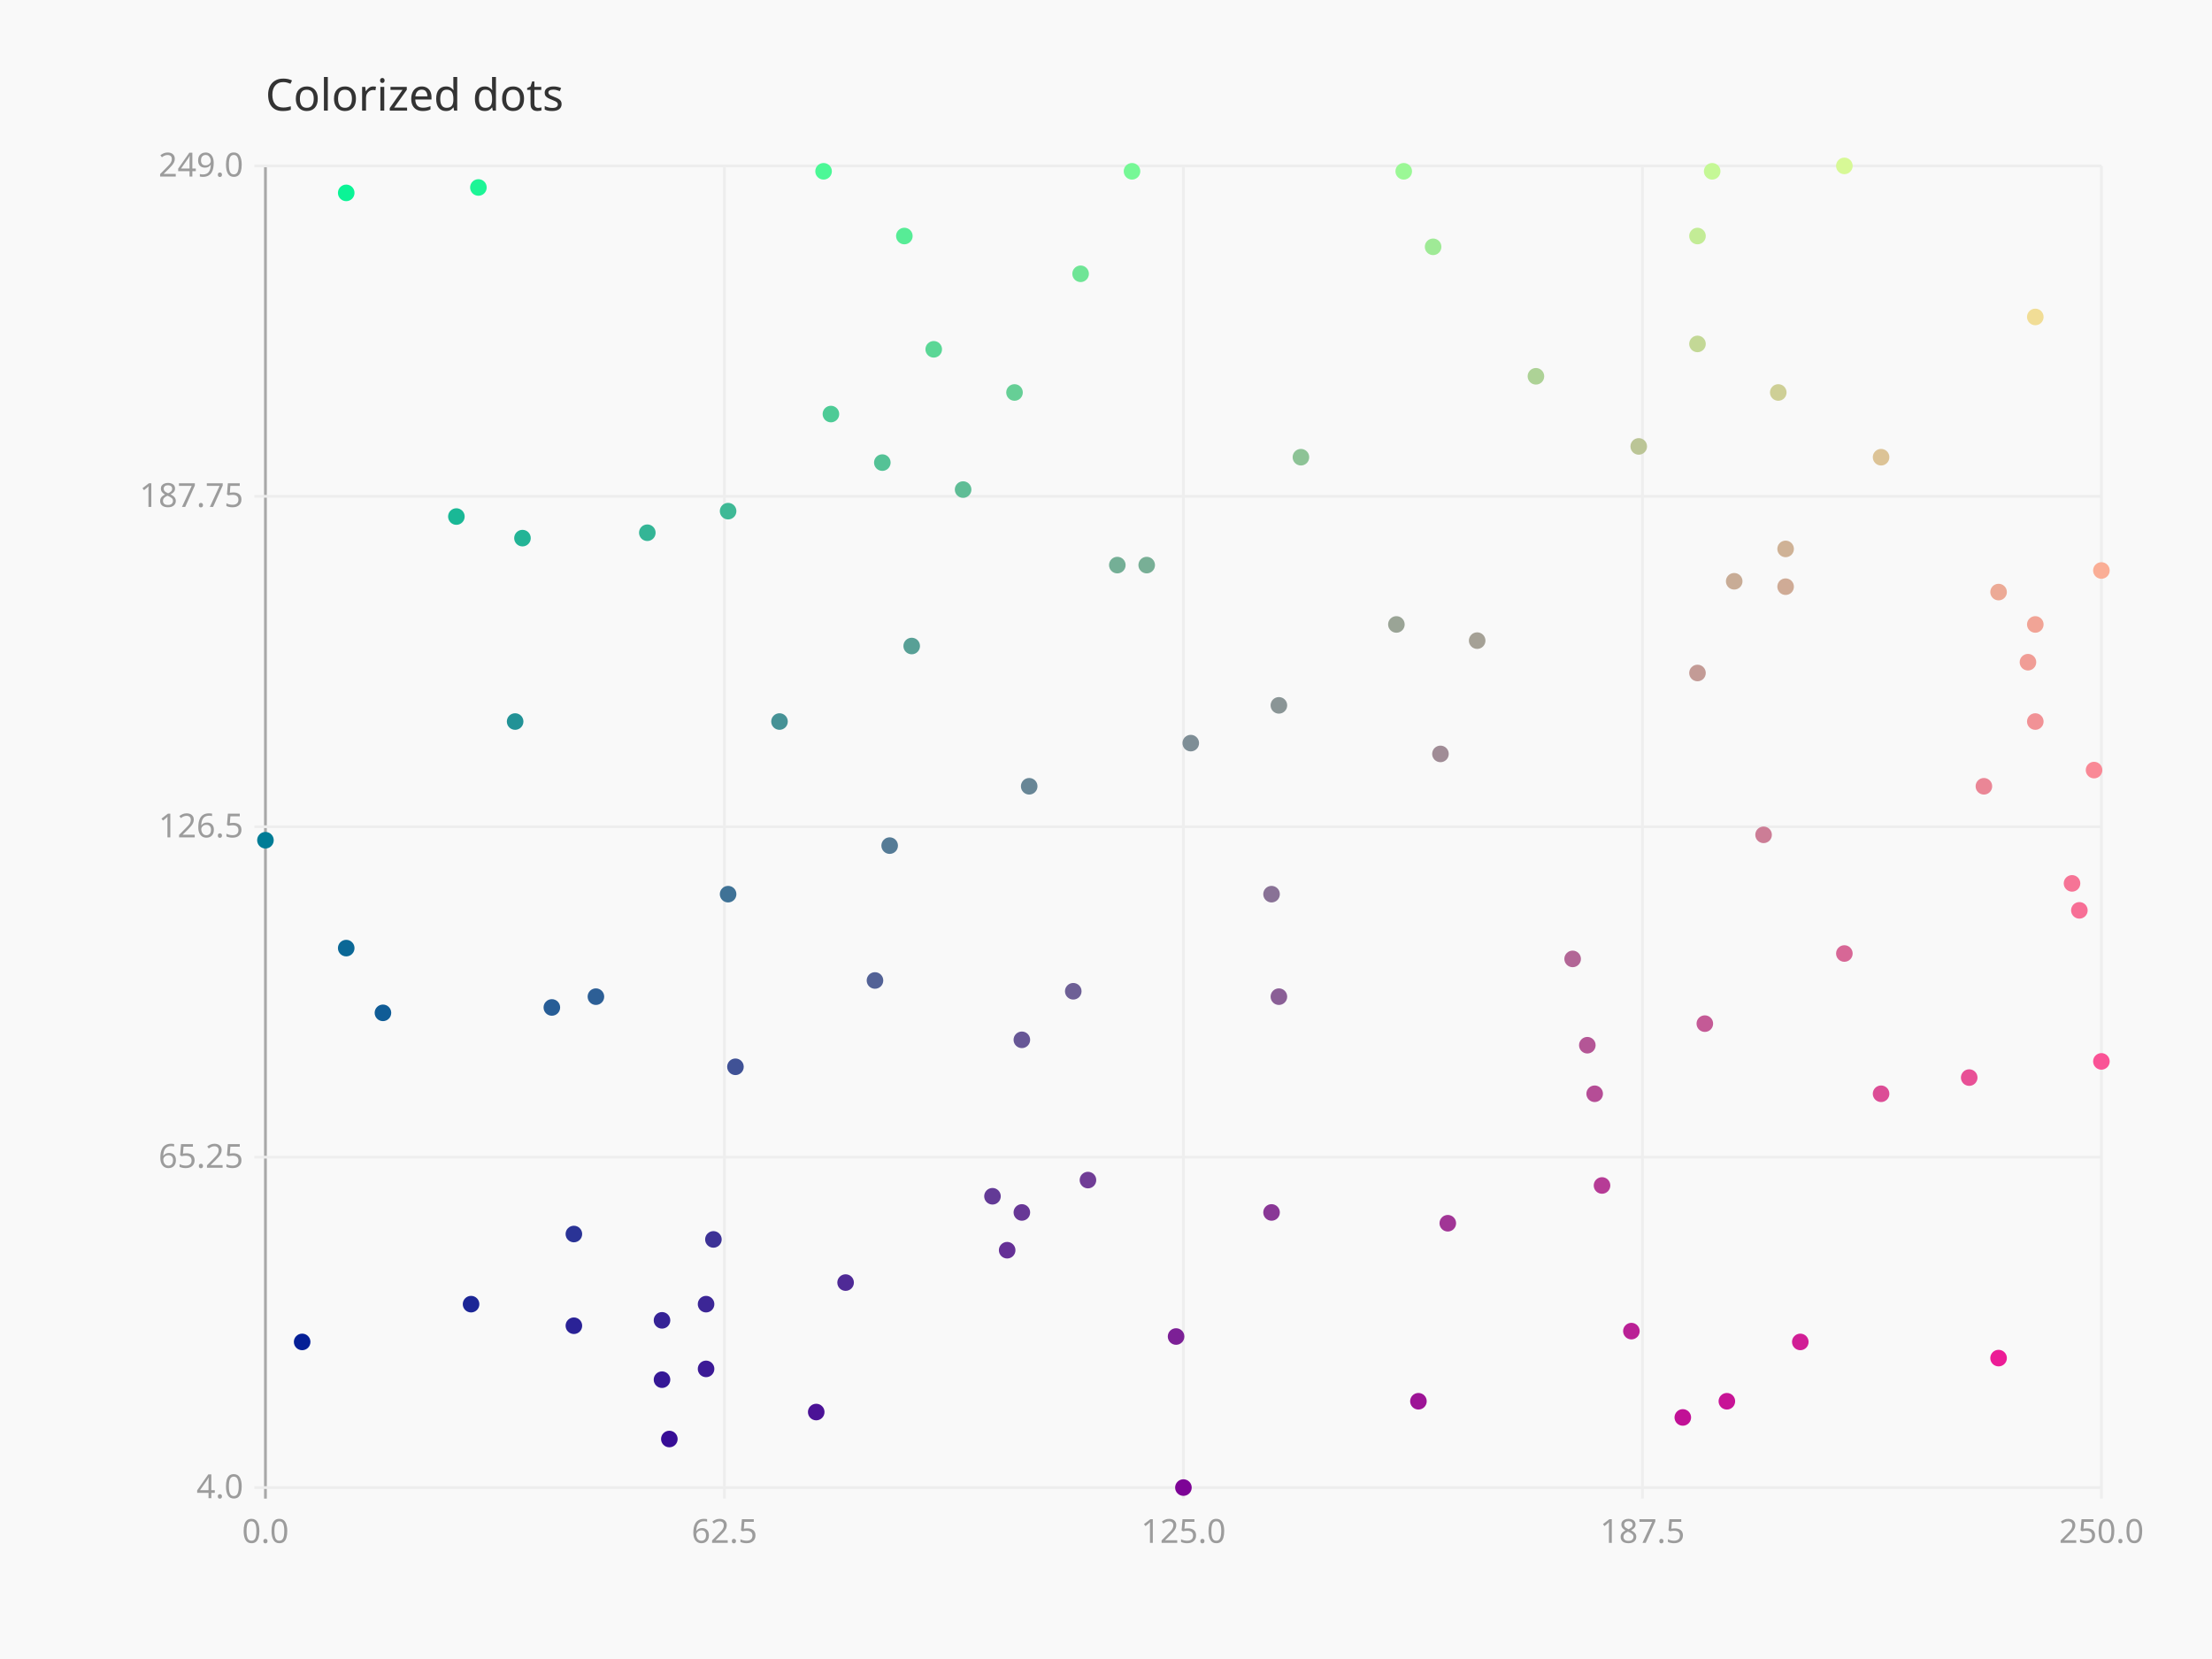
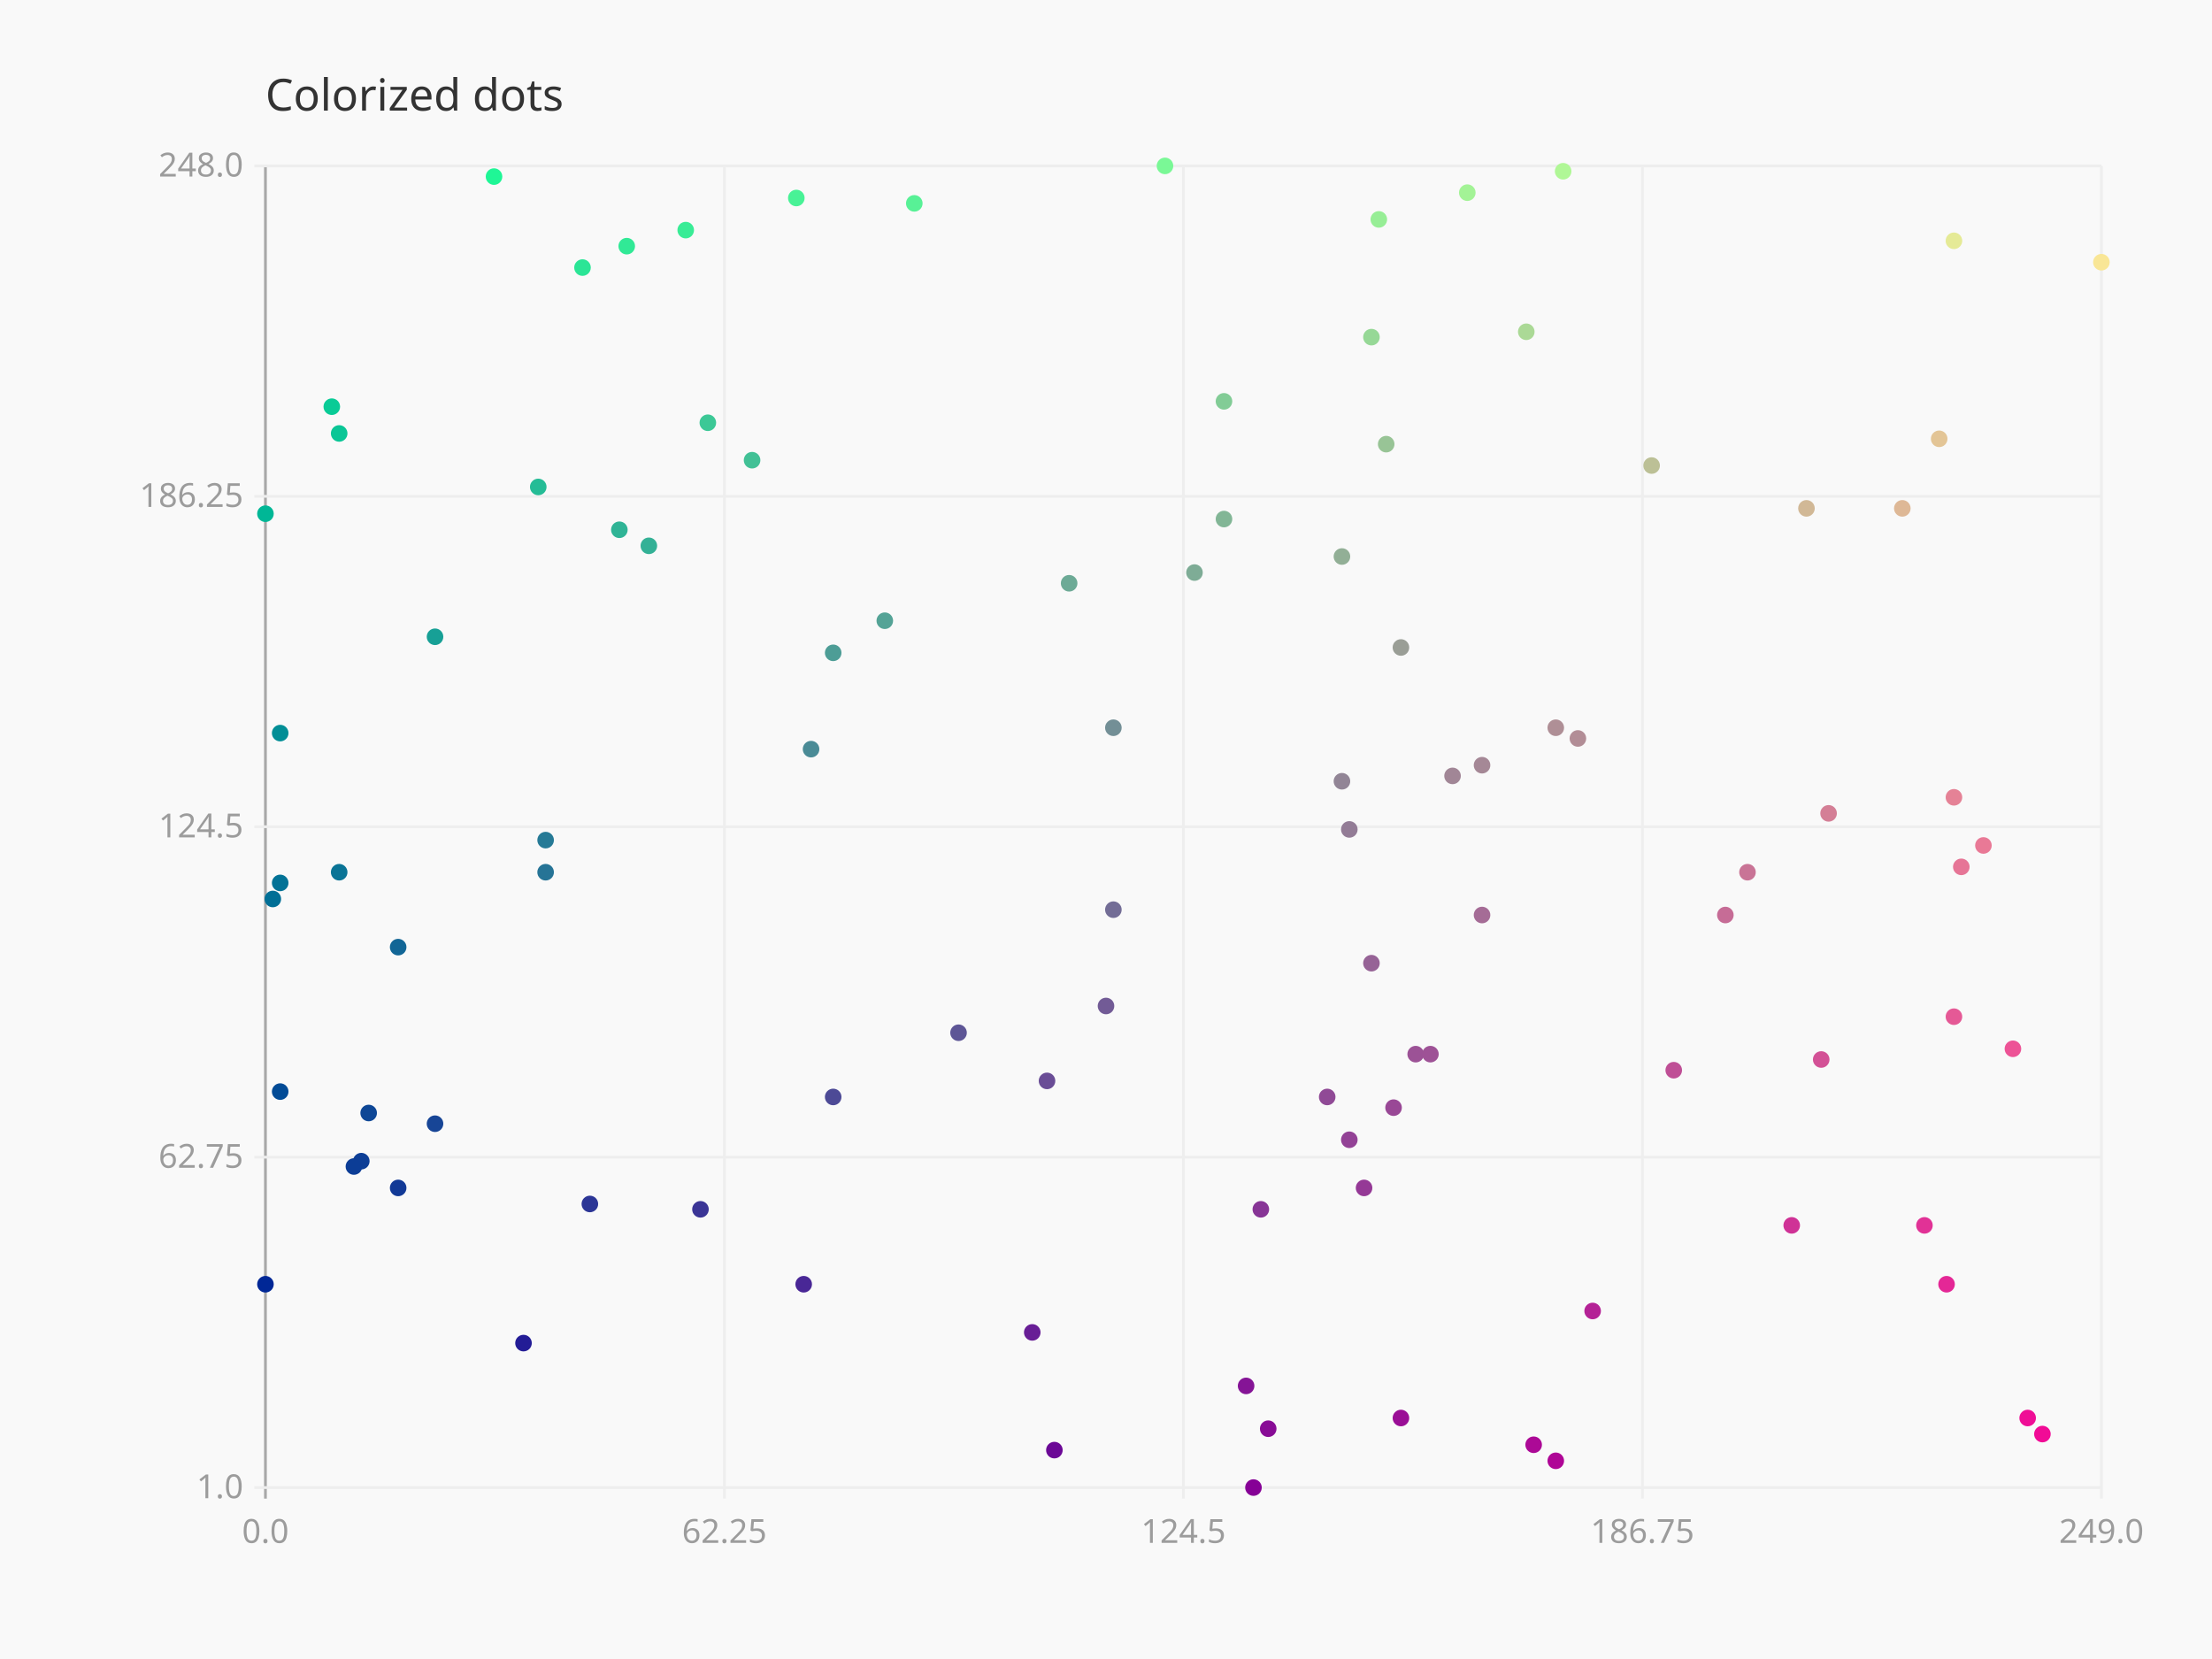
<svg xmlns="http://www.w3.org/2000/svg" height="600" version="1.1" width="800">
  <g>
    <rect fill="#f9f9f9" height="600" width="800" x="0" y="0" />
    <g transform="translate(40 40)">
      <g transform="translate(56 0)">
        <text fill="#333" font-family="Monaco" font-size="16" x="0" y="0">Colorized dots</text>
      </g>
      <g transform="translate(0 20)">
        <g transform="translate(56 0)">
          <g class="axis bottom">
            <text dy="1em" fill="#666" font-family="Monaco" text-anchor="middle" transform="" x="332.0" y="508.0" />
            <g class="tick">
-               <line stroke="#a8a8a8" stroke-width="1" x1="0.0" x2="0.0" y1="0" y2="482.0" />
-               <text dy="1em" fill="#9c9c9c" font-family="Monaco" text-anchor="middle" x="0.0" y="486.0">0.0</text>
-             </g>
-             <g class="tick">
              <line stroke="#eee" stroke-width="1" x1="166.0" x2="166.0" y1="0" y2="482.0" />
-               <text dy="1em" fill="#9c9c9c" font-family="Monaco" text-anchor="middle" x="166.0" y="486.0">62.5</text>
+               <text dy="1em" fill="#9c9c9c" font-family="Monaco" text-anchor="middle" x="166.0" y="486.0">62.25</text>
            </g>
            <g class="tick">
              <line stroke="#eee" stroke-width="1" x1="332.0" x2="332.0" y1="0" y2="482.0" />
-               <text dy="1em" fill="#9c9c9c" font-family="Monaco" text-anchor="middle" x="332.0" y="486.0">125.0</text>
+               <text dy="1em" fill="#9c9c9c" font-family="Monaco" text-anchor="middle" x="332.0" y="486.0">124.5</text>
            </g>
            <g class="tick">
              <line stroke="#eee" stroke-width="1" x1="498.0" x2="498.0" y1="0" y2="482.0" />
-               <text dy="1em" fill="#9c9c9c" font-family="Monaco" text-anchor="middle" x="498.0" y="486.0">187.5</text>
+               <text dy="1em" fill="#9c9c9c" font-family="Monaco" text-anchor="middle" x="498.0" y="486.0">186.75</text>
            </g>
            <g class="tick">
              <line stroke="#eee" stroke-width="1" x1="664.0" x2="664.0" y1="0" y2="482.0" />
-               <text dy="1em" fill="#9c9c9c" font-family="Monaco" text-anchor="middle" x="664.0" y="486.0">250.0</text>
+               <text dy="1em" fill="#9c9c9c" font-family="Monaco" text-anchor="middle" x="664.0" y="486.0">249.0</text>
+             </g>
+             <g class="tick">
+               <line stroke="#a8a8a8" stroke-width="1" x1="0.0" x2="0.0" y1="0" y2="482.0" />
+               <text dy="1em" fill="#9c9c9c" font-family="Monaco" text-anchor="middle" x="0.0" y="486.0">0.0</text>
            </g>
          </g>
          <g class="axis left">
            <text dy="" fill="#666" font-family="Monaco" text-anchor="middle" transform="rotate(270 -56 239)" x="-56" y="239.0" />
            <g class="tick">
              <line stroke="#eee" stroke-width="1" x1="-4" x2="664.0" y1="478.0" y2="478.0" />
-               <text dy="0.32em" fill="#9c9c9c" font-family="Monaco" text-anchor="end" x="-8" y="478.0">4.0</text>
+               <text dy="0.32em" fill="#9c9c9c" font-family="Monaco" text-anchor="end" x="-8" y="478.0">1.0</text>
            </g>
            <g class="tick">
              <line stroke="#eee" stroke-width="1" x1="-4" x2="664.0" y1="358.5" y2="358.5" />
-               <text dy="0.32em" fill="#9c9c9c" font-family="Monaco" text-anchor="end" x="-8" y="358.5">65.25</text>
+               <text dy="0.32em" fill="#9c9c9c" font-family="Monaco" text-anchor="end" x="-8" y="358.5">62.75</text>
            </g>
            <g class="tick">
              <line stroke="#eee" stroke-width="1" x1="-4" x2="664.0" y1="239.0" y2="239.0" />
-               <text dy="0.32em" fill="#9c9c9c" font-family="Monaco" text-anchor="end" x="-8" y="239.0">126.5</text>
+               <text dy="0.32em" fill="#9c9c9c" font-family="Monaco" text-anchor="end" x="-8" y="239.0">124.5</text>
            </g>
            <g class="tick">
              <line stroke="#eee" stroke-width="1" x1="-4" x2="664.0" y1="119.5" y2="119.5" />
-               <text dy="0.32em" fill="#9c9c9c" font-family="Monaco" text-anchor="end" x="-8" y="119.5">187.75</text>
+               <text dy="0.32em" fill="#9c9c9c" font-family="Monaco" text-anchor="end" x="-8" y="119.5">186.25</text>
            </g>
            <g class="tick">
              <line stroke="#eee" stroke-width="1" x1="-4" x2="664.0" y1="0.0" y2="0.0" />
-               <text dy="0.32em" fill="#9c9c9c" font-family="Monaco" text-anchor="end" x="-8" y="0.0">249.0</text>
+               <text dy="0.32em" fill="#9c9c9c" font-family="Monaco" text-anchor="end" x="-8" y="0.0">248.0</text>
            </g>
          </g>
          <g>
            <g class="series dots">
-               <circle cx="138.112" cy="132.669" fill="rgb(52, 181, 150)" r="3" />
-               <circle cx="571.04" cy="284.849" fill="rgb(215, 103, 150)" r="3" />
-               <circle cx="233.728" cy="173.641" fill="rgb(88, 160, 150)" r="3" />
-               <circle cx="626.816" cy="431.176" fill="rgb(236, 28, 150)" r="3" />
-               <circle cx="640.096" cy="54.629" fill="rgb(241, 221, 150)" r="3" />
-               <circle cx="416.992" cy="446.784" fill="rgb(157, 20, 150)" r="3" />
-               <circle cx="103.584" cy="304.359" fill="rgb(39, 93, 150)" r="3" />
-               <circle cx="318.72" cy="144.376" fill="rgb(120, 175, 150)" r="3" />
-               <circle cx="531.2" cy="150.229" fill="rgb(200, 172, 150)" r="3" />
-               <circle cx="294.816" cy="39.02" fill="rgb(111, 229, 150)" r="3" />
-               <circle cx="169.984" cy="325.82" fill="rgb(64, 82, 150)" r="3" />
-               <circle cx="185.92" cy="200.955" fill="rgb(70, 146, 150)" r="3" />
-               <circle cx="478.08" cy="318.016" fill="rgb(180, 86, 150)" r="3" />
-               <circle cx="29.216" cy="9.755" fill="rgb(11, 244, 150)" r="3" />
-               <circle cx="411.68" cy="1.951" fill="rgb(155, 248, 150)" r="3" />
-               <circle cx="220.448" cy="294.604" fill="rgb(83, 98, 150)" r="3" />
-               <circle cx="162.016" cy="388.253" fill="rgb(61, 50, 150)" r="3" />
-               <circle cx="167.328" cy="263.388" fill="rgb(63, 114, 150)" r="3" />
-               <circle cx="262.944" cy="372.645" fill="rgb(99, 58, 150)" r="3" />
-               <circle cx="422.304" cy="29.265" fill="rgb(159, 234, 150)" r="3" />
-               <circle cx="313.408" cy="1.951" fill="rgb(118, 248, 150)" r="3" />
-               <circle cx="223.104" cy="107.306" fill="rgb(84, 194, 150)" r="3" />
-               <circle cx="584.32" cy="105.355" fill="rgb(220, 195, 150)" r="3" />
-               <circle cx="146.08" cy="460.441" fill="rgb(55, 13, 150)" r="3" />
-               <circle cx="584.32" cy="335.576" fill="rgb(220, 77, 150)" r="3" />
-               <circle cx="640.096" cy="200.955" fill="rgb(241, 146, 150)" r="3" />
-               <circle cx="69.056" cy="126.816" fill="rgb(26, 184, 150)" r="3" />
-               <circle cx="231.072" cy="25.363" fill="rgb(87, 236, 150)" r="3" />
-               <circle cx="332.0" cy="478.0" fill="rgb(125, 4, 150)" r="3" />
-               <circle cx="268.256" cy="392.155" fill="rgb(101, 48, 150)" r="3" />
-               <circle cx="143.424" cy="417.518" fill="rgb(54, 35, 150)" r="3" />
-               <circle cx="111.552" cy="386.302" fill="rgb(42, 51, 150)" r="3" />
-               <circle cx="541.824" cy="241.927" fill="rgb(204, 125, 150)" r="3" />
-               <circle cx="494.016" cy="421.42" fill="rgb(186, 33, 150)" r="3" />
-               <circle cx="143.424" cy="438.98" fill="rgb(54, 24, 150)" r="3" />
-               <circle cx="409.024" cy="165.837" fill="rgb(154, 164, 150)" r="3" />
-               <circle cx="363.872" cy="263.388" fill="rgb(137, 114, 150)" r="3" />
-               <circle cx="92.96" cy="134.62" fill="rgb(35, 180, 150)" r="3" />
-               <circle cx="334.656" cy="208.759" fill="rgb(126, 142, 150)" r="3" />
-               <circle cx="496.672" cy="101.453" fill="rgb(187, 197, 150)" r="3" />
-               <circle cx="276.224" cy="224.367" fill="rgb(104, 134, 150)" r="3" />
-               <circle cx="517.92" cy="25.363" fill="rgb(195, 236, 150)" r="3" />
-               <circle cx="273.568" cy="316.065" fill="rgb(103, 87, 150)" r="3" />
-               <circle cx="308.096" cy="144.376" fill="rgb(116, 175, 150)" r="3" />
-               <circle cx="42.496" cy="306.31" fill="rgb(16, 92, 150)" r="3" />
-               <circle cx="517.92" cy="183.396" fill="rgb(195, 155, 150)" r="3" />
-               <circle cx="292.16" cy="298.506" fill="rgb(110, 96, 150)" r="3" />
-               <circle cx="225.76" cy="245.829" fill="rgb(85, 123, 150)" r="3" />
-               <circle cx="483.392" cy="368.743" fill="rgb(182, 60, 150)" r="3" />
-               <circle cx="640.096" cy="165.837" fill="rgb(241, 164, 150)" r="3" />
-               <circle cx="480.736" cy="335.576" fill="rgb(181, 77, 150)" r="3" />
-               <circle cx="520.576" cy="310.212" fill="rgb(196, 90, 150)" r="3" />
-               <circle cx="427.616" cy="382.4" fill="rgb(161, 53, 150)" r="3" />
-               <circle cx="270.912" cy="81.943" fill="rgb(102, 207, 150)" r="3" />
-               <circle cx="523.232" cy="1.951" fill="rgb(197, 248, 150)" r="3" />
-               <circle cx="201.856" cy="1.951" fill="rgb(76, 248, 150)" r="3" />
-               <circle cx="661.344" cy="218.514" fill="rgb(249, 137, 150)" r="3" />
-               <circle cx="252.32" cy="117.061" fill="rgb(95, 189, 150)" r="3" />
-               <circle cx="656.032" cy="269.241" fill="rgb(247, 111, 150)" r="3" />
-               <circle cx="329.344" cy="423.371" fill="rgb(124, 32, 150)" r="3" />
-               <circle cx="512.608" cy="452.637" fill="rgb(193, 17, 150)" r="3" />
-               <circle cx="297.472" cy="366.792" fill="rgb(112, 61, 150)" r="3" />
-               <circle cx="374.496" cy="105.355" fill="rgb(141, 195, 150)" r="3" />
-               <circle cx="167.328" cy="124.865" fill="rgb(63, 185, 150)" r="3" />
-               <circle cx="159.36" cy="411.665" fill="rgb(60, 38, 150)" r="3" />
-               <circle cx="209.824" cy="403.861" fill="rgb(79, 42, 150)" r="3" />
-               <circle cx="366.528" cy="300.457" fill="rgb(138, 95, 150)" r="3" />
-               <circle cx="555.104" cy="425.322" fill="rgb(209, 31, 150)" r="3" />
-               <circle cx="637.44" cy="179.494" fill="rgb(240, 157, 150)" r="3" />
-               <circle cx="273.568" cy="378.498" fill="rgb(103, 55, 150)" r="3" />
-               <circle cx="653.376" cy="259.486" fill="rgb(246, 116, 150)" r="3" />
-               <circle cx="438.24" cy="171.69" fill="rgb(165, 161, 150)" r="3" />
-               <circle cx="571.04" cy="0.0" fill="rgb(215, 249, 150)" r="3" />
-               <circle cx="199.2" cy="450.686" fill="rgb(75, 18, 150)" r="3" />
-               <circle cx="616.192" cy="329.722" fill="rgb(232, 80, 150)" r="3" />
-               <circle cx="13.28" cy="425.322" fill="rgb(5, 31, 150)" r="3" />
-               <circle cx="90.304" cy="200.955" fill="rgb(34, 146, 150)" r="3" />
-               <circle cx="29.216" cy="282.898" fill="rgb(11, 104, 150)" r="3" />
-               <circle cx="77.024" cy="7.804" fill="rgb(29, 245, 150)" r="3" />
-               <circle cx="159.36" cy="435.078" fill="rgb(60, 26, 150)" r="3" />
-               <circle cx="517.92" cy="64.384" fill="rgb(195, 216, 150)" r="3" />
-               <circle cx="0.0" cy="243.878" fill="rgb(0, 124, 150)" r="3" />
-               <circle cx="472.768" cy="286.8" fill="rgb(178, 102, 150)" r="3" />
-               <circle cx="621.504" cy="224.367" fill="rgb(234, 134, 150)" r="3" />
-               <circle cx="626.816" cy="154.131" fill="rgb(236, 170, 150)" r="3" />
-               <circle cx="664.0" cy="146.327" fill="rgb(250, 174, 150)" r="3" />
-               <circle cx="549.792" cy="152.18" fill="rgb(207, 171, 150)" r="3" />
-               <circle cx="363.872" cy="378.498" fill="rgb(137, 55, 150)" r="3" />
-               <circle cx="459.488" cy="76.09" fill="rgb(173, 210, 150)" r="3" />
-               <circle cx="111.552" cy="419.469" fill="rgb(42, 34, 150)" r="3" />
-               <circle cx="528.544" cy="446.784" fill="rgb(199, 20, 150)" r="3" />
-               <circle cx="664.0" cy="323.869" fill="rgb(250, 83, 150)" r="3" />
-               <circle cx="547.136" cy="81.943" fill="rgb(206, 207, 150)" r="3" />
-               <circle cx="204.512" cy="89.747" fill="rgb(77, 203, 150)" r="3" />
-               <circle cx="119.52" cy="300.457" fill="rgb(45, 95, 150)" r="3" />
-               <circle cx="549.792" cy="138.522" fill="rgb(207, 178, 150)" r="3" />
-               <circle cx="424.96" cy="212.661" fill="rgb(160, 140, 150)" r="3" />
-               <circle cx="241.696" cy="66.335" fill="rgb(91, 215, 150)" r="3" />
-               <circle cx="366.528" cy="195.102" fill="rgb(138, 149, 150)" r="3" />
-               <circle cx="74.368" cy="411.665" fill="rgb(28, 38, 150)" r="3" />
+               <circle cx="285.333" cy="464.453" fill="rgb(107, 8, 150)" r="3" />
+               <circle cx="61.333" cy="170.3" fill="rgb(23, 160, 150)" r="3" />
+               <circle cx="176.0" cy="106.437" fill="rgb(66, 193, 150)" r="3" />
+               <circle cx="26.667" cy="255.449" fill="rgb(10, 116, 150)" r="3" />
+               <circle cx="117.333" cy="375.433" fill="rgb(44, 54, 150)" r="3" />
+               <circle cx="354.667" cy="441.231" fill="rgb(133, 20, 150)" r="3" />
+               <circle cx="466.667" cy="203.198" fill="rgb(175, 143, 150)" r="3" />
+               <circle cx="152.0" cy="23.223" fill="rgb(57, 236, 150)" r="3" />
+               <circle cx="536.0" cy="255.449" fill="rgb(201, 116, 150)" r="3" />
+               <circle cx="101.333" cy="255.449" fill="rgb(38, 116, 150)" r="3" />
+               <circle cx="440.0" cy="216.745" fill="rgb(165, 136, 150)" r="3" />
+               <circle cx="552.0" cy="383.174" fill="rgb(207, 50, 150)" r="3" />
+               <circle cx="5.333" cy="259.32" fill="rgb(2, 114, 150)" r="3" />
+               <circle cx="48.0" cy="282.543" fill="rgb(18, 102, 150)" r="3" />
+               <circle cx="306.667" cy="268.996" fill="rgb(115, 109, 150)" r="3" />
+               <circle cx="405.333" cy="100.632" fill="rgb(152, 196, 150)" r="3" />
+               <circle cx="357.333" cy="478.0" fill="rgb(134, 1, 150)" r="3" />
+               <circle cx="434.667" cy="9.676" fill="rgb(163, 243, 150)" r="3" />
+               <circle cx="456.0" cy="59.992" fill="rgb(171, 217, 150)" r="3" />
+               <circle cx="389.333" cy="141.271" fill="rgb(146, 175, 150)" r="3" />
+               <circle cx="528.0" cy="270.931" fill="rgb(198, 108, 150)" r="3" />
+               <circle cx="416.0" cy="321.247" fill="rgb(156, 82, 150)" r="3" />
+               <circle cx="282.667" cy="330.923" fill="rgb(106, 77, 150)" r="3" />
+               <circle cx="138.667" cy="137.401" fill="rgb(52, 177, 150)" r="3" />
+               <circle cx="128.0" cy="131.595" fill="rgb(48, 180, 150)" r="3" />
+               <circle cx="458.667" cy="462.518" fill="rgb(172, 9, 150)" r="3" />
+               <circle cx="664.0" cy="34.834" fill="rgb(249, 230, 150)" r="3" />
+               <circle cx="362.667" cy="456.713" fill="rgb(136, 12, 150)" r="3" />
+               <circle cx="621.333" cy="245.773" fill="rgb(233, 121, 150)" r="3" />
+               <circle cx="157.333" cy="377.368" fill="rgb(59, 53, 150)" r="3" />
+               <circle cx="194.667" cy="404.462" fill="rgb(73, 39, 150)" r="3" />
+               <circle cx="605.333" cy="98.696" fill="rgb(227, 197, 150)" r="3" />
+               <circle cx="509.333" cy="327.053" fill="rgb(191, 79, 150)" r="3" />
+               <circle cx="34.667" cy="359.951" fill="rgb(13, 62, 150)" r="3" />
+               <circle cx="474.667" cy="207.069" fill="rgb(178, 141, 150)" r="3" />
+               <circle cx="234.667" cy="13.547" fill="rgb(88, 241, 150)" r="3" />
+               <circle cx="400" cy="288.348" fill="rgb(150, 99, 150)" r="3" />
+               <circle cx="610.667" cy="228.356" fill="rgb(229, 130, 150)" r="3" />
+               <circle cx="410.667" cy="174.17" fill="rgb(154, 158, 150)" r="3" />
+               <circle cx="130.667" cy="29.028" fill="rgb(49, 233, 150)" r="3" />
+               <circle cx="304.0" cy="303.83" fill="rgb(114, 91, 150)" r="3" />
+               <circle cx="562.667" cy="323.182" fill="rgb(211, 81, 150)" r="3" />
+               <circle cx="384.0" cy="336.729" fill="rgb(144, 74, 150)" r="3" />
+               <circle cx="429.333" cy="220.615" fill="rgb(161, 134, 150)" r="3" />
+               <circle cx="392.0" cy="352.211" fill="rgb(147, 66, 150)" r="3" />
+               <circle cx="610.667" cy="27.093" fill="rgb(229, 234, 150)" r="3" />
+               <circle cx="402.667" cy="19.352" fill="rgb(151, 238, 150)" r="3" />
+               <circle cx="205.333" cy="336.729" fill="rgb(77, 74, 150)" r="3" />
+               <circle cx="592.0" cy="123.854" fill="rgb(222, 184, 150)" r="3" />
+               <circle cx="290.667" cy="150.947" fill="rgb(109, 170, 150)" r="3" />
+               <circle cx="306.667" cy="203.198" fill="rgb(115, 143, 150)" r="3" />
+               <circle cx="26.667" cy="96.761" fill="rgb(10, 198, 150)" r="3" />
+               <circle cx="600.0" cy="383.174" fill="rgb(225, 50, 150)" r="3" />
+               <circle cx="637.333" cy="452.842" fill="rgb(239, 14, 150)" r="3" />
+               <circle cx="565.333" cy="234.162" fill="rgb(212, 127, 150)" r="3" />
+               <circle cx="613.333" cy="253.514" fill="rgb(230, 117, 150)" r="3" />
+               <circle cx="61.333" cy="346.405" fill="rgb(23, 69, 150)" r="3" />
+               <circle cx="501.333" cy="108.372" fill="rgb(188, 192, 150)" r="3" />
+               <circle cx="397.333" cy="369.628" fill="rgb(149, 57, 150)" r="3" />
+               <circle cx="389.333" cy="222.551" fill="rgb(146, 133, 150)" r="3" />
+               <circle cx="32.0" cy="361.887" fill="rgb(12, 61, 150)" r="3" />
+               <circle cx="160.0" cy="92.891" fill="rgb(60, 200, 150)" r="3" />
+               <circle cx="608.0" cy="404.462" fill="rgb(228, 39, 150)" r="3" />
+               <circle cx="192.0" cy="11.611" fill="rgb(72, 242, 150)" r="3" />
+               <circle cx="101.333" cy="243.838" fill="rgb(38, 122, 150)" r="3" />
+               <circle cx="360.0" cy="377.368" fill="rgb(135, 53, 150)" r="3" />
+               <circle cx="466.667" cy="468.324" fill="rgb(175, 6, 150)" r="3" />
+               <circle cx="82.667" cy="3.87" fill="rgb(31, 246, 150)" r="3" />
+               <circle cx="469.333" cy="1.935" fill="rgb(176, 247, 150)" r="3" />
+               <circle cx="400" cy="61.927" fill="rgb(150, 216, 150)" r="3" />
+               <circle cx="346.667" cy="127.725" fill="rgb(130, 182, 150)" r="3" />
+               <circle cx="325.333" cy="0.0" fill="rgb(122, 248, 150)" r="3" />
+               <circle cx="632.0" cy="319.312" fill="rgb(237, 83, 150)" r="3" />
+               <circle cx="98.667" cy="116.113" fill="rgb(37, 188, 150)" r="3" />
+               <circle cx="114.667" cy="36.769" fill="rgb(43, 229, 150)" r="3" />
+               <circle cx="410.667" cy="452.842" fill="rgb(154, 14, 150)" r="3" />
+               <circle cx="336.0" cy="147.077" fill="rgb(126, 172, 150)" r="3" />
+               <circle cx="93.333" cy="425.749" fill="rgb(35, 28, 150)" r="3" />
+               <circle cx="24.0" cy="87.085" fill="rgb(9, 203, 150)" r="3" />
+               <circle cx="408.0" cy="340.599" fill="rgb(153, 72, 150)" r="3" />
+               <circle cx="610.667" cy="307.7" fill="rgb(229, 89, 150)" r="3" />
+               <circle cx="440.0" cy="270.931" fill="rgb(165, 108, 150)" r="3" />
+               <circle cx="197.333" cy="210.939" fill="rgb(74, 139, 150)" r="3" />
+               <circle cx="0.0" cy="404.462" fill="rgb(0, 39, 150)" r="3" />
+               <circle cx="277.333" cy="421.879" fill="rgb(104, 30, 150)" r="3" />
+               <circle cx="37.333" cy="342.534" fill="rgb(14, 71, 150)" r="3" />
+               <circle cx="224" cy="164.494" fill="rgb(84, 163, 150)" r="3" />
+               <circle cx="642.667" cy="458.648" fill="rgb(241, 11, 150)" r="3" />
+               <circle cx="392.0" cy="239.968" fill="rgb(147, 124, 150)" r="3" />
+               <circle cx="48.0" cy="369.628" fill="rgb(18, 57, 150)" r="3" />
+               <circle cx="0.0" cy="125.789" fill="rgb(0, 183, 150)" r="3" />
+               <circle cx="205.333" cy="176.105" fill="rgb(77, 157, 150)" r="3" />
+               <circle cx="250.667" cy="313.506" fill="rgb(94, 86, 150)" r="3" />
+               <circle cx="421.333" cy="321.247" fill="rgb(158, 82, 150)" r="3" />
+               <circle cx="480.0" cy="414.138" fill="rgb(180, 34, 150)" r="3" />
+               <circle cx="557.333" cy="123.854" fill="rgb(209, 184, 150)" r="3" />
+               <circle cx="346.667" cy="85.15" fill="rgb(130, 204, 150)" r="3" />
+               <circle cx="2.667" cy="265.126" fill="rgb(1, 111, 150)" r="3" />
+               <circle cx="5.333" cy="334.794" fill="rgb(2, 75, 150)" r="3" />
+               <circle cx="5.333" cy="205.134" fill="rgb(2, 142, 150)" r="3" />
            </g>
          </g>
        </g>
      </g>
    </g>
  </g>
</svg>
